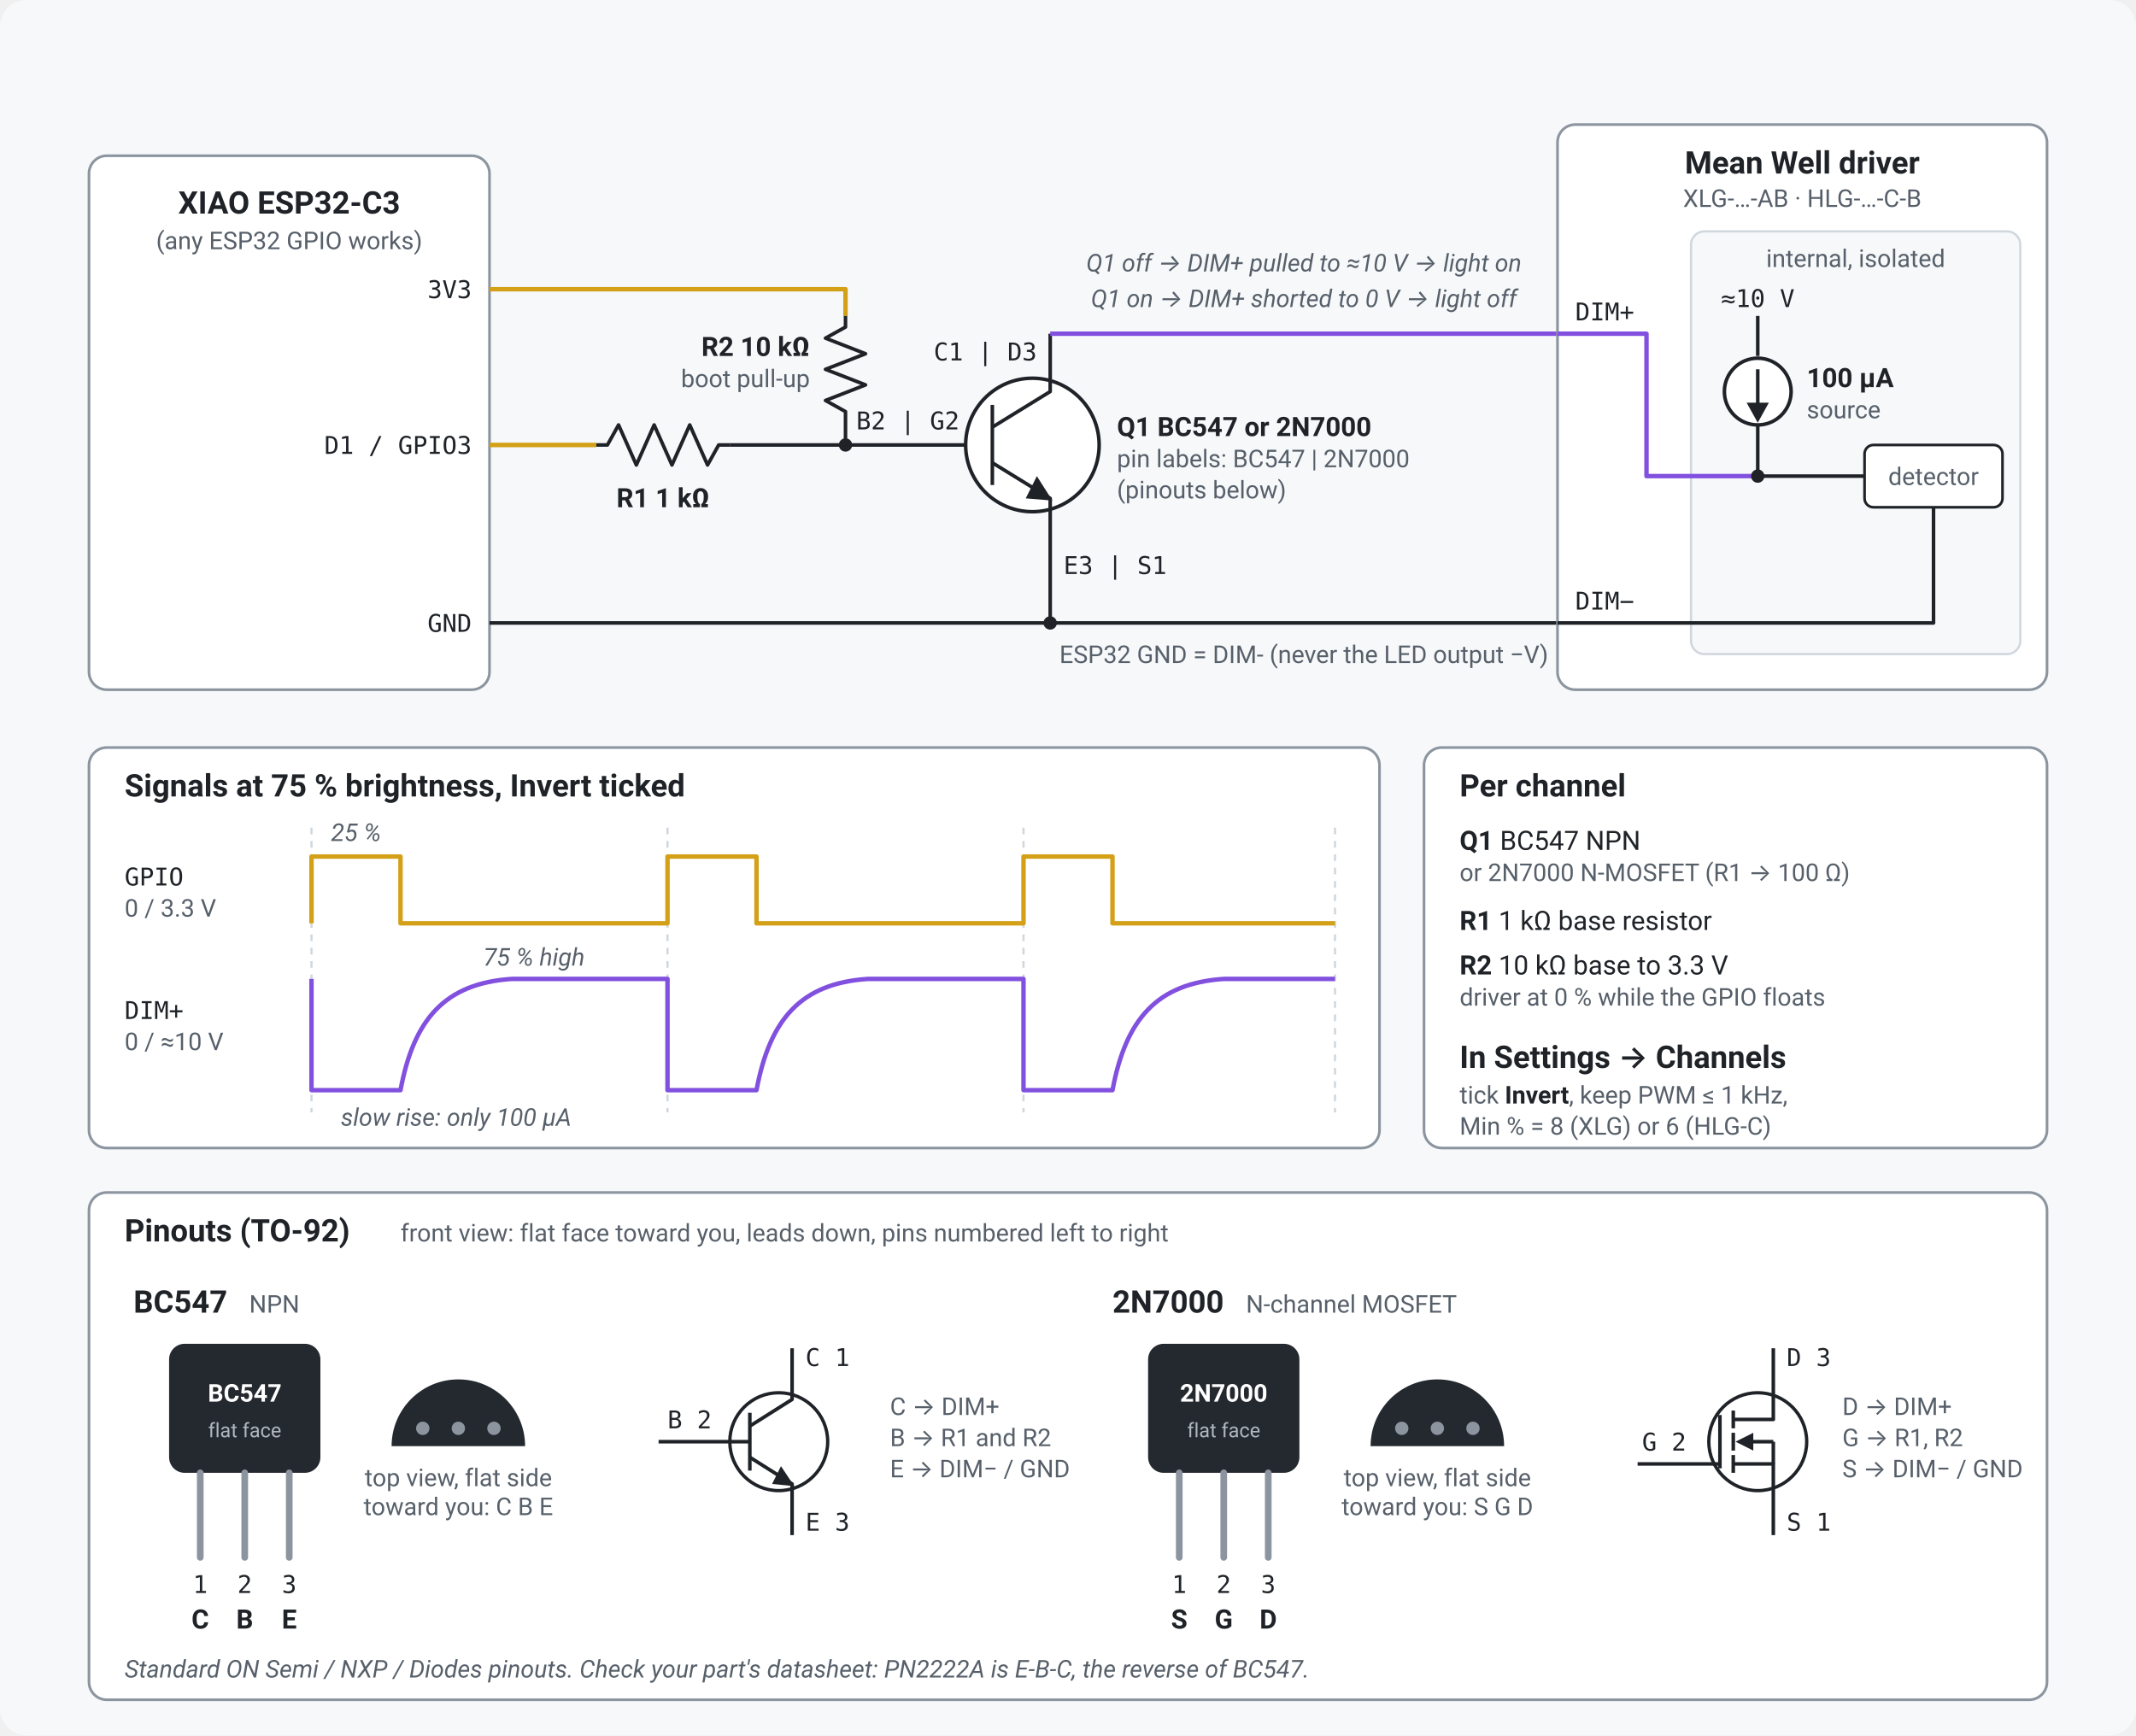
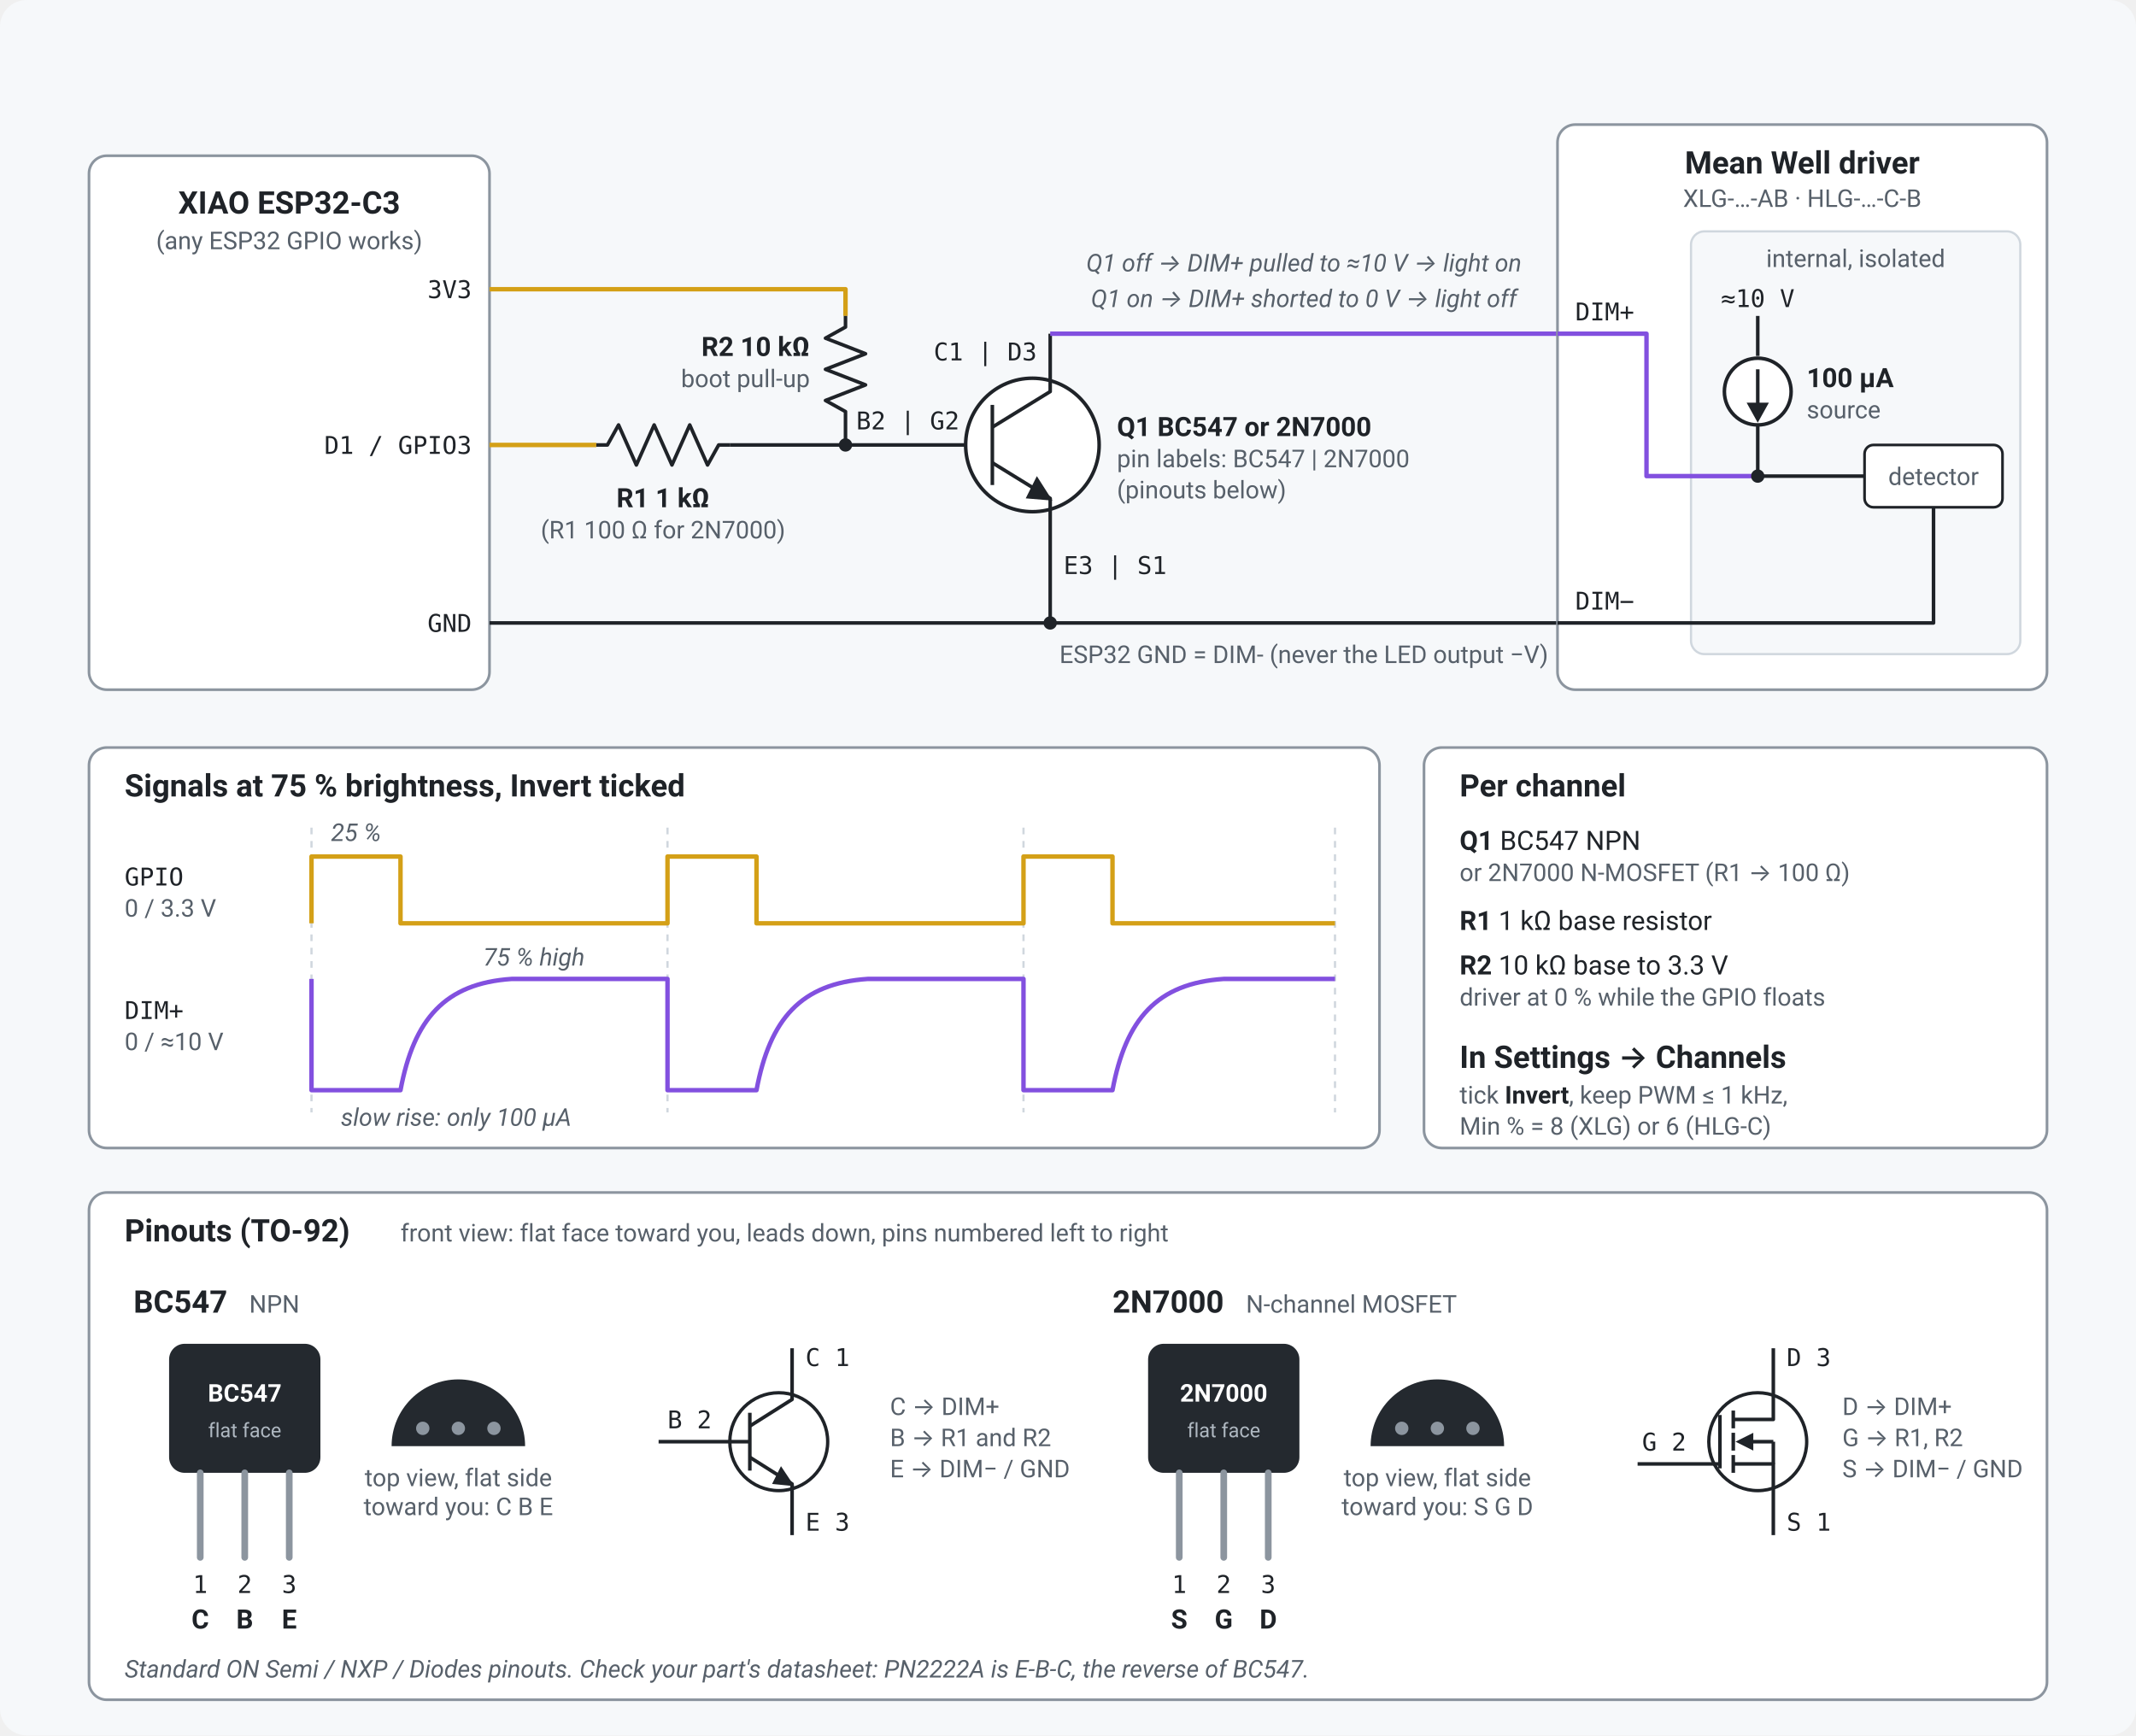
<svg xmlns="http://www.w3.org/2000/svg" width="960" height="780" viewBox="0 0 960 780" font-family="system-ui, -apple-system, Segoe UI, Roboto, sans-serif" font-size="13">
  <defs>
    <style>
      .box{fill:#ffffff;stroke:#8c959f;stroke-width:1.2}
      .inner{fill:#f6f8fa;stroke:#d0d7de;stroke-width:1}
      .t{fill:#1f2328}
      .h{font-weight:600;font-size:14px}
      .s{fill:#57606a;font-size:11px}
      .pin{fill:#1f2328;font-size:11px;font-family:ui-monospace, Consolas, monospace}
      .w{stroke:#1f2328;stroke-width:1.6;fill:none;stroke-linejoin:round}
      .logic{stroke:#d4a017;stroke-width:2;fill:none;stroke-linejoin:round}
      .dim{stroke:#8250df;stroke-width:2;fill:none;stroke-linejoin:round}
      .node{fill:#1f2328}
      .note{fill:#57606a;font-size:11px;font-style:italic}
      .grid{stroke:#d0d7de;stroke-width:1;stroke-dasharray:3 3}
    </style>
  </defs>
  <rect width="960" height="780" fill="#f6f8fa" rx="12" />
  <rect class="box" x="40" y="70" width="180" height="240" rx="8" />
  <text class="t h" x="130" y="96" text-anchor="middle">XIAO ESP32-C3</text>
  <text class="s" x="130" y="112" text-anchor="middle">(any ESP32 GPIO works)</text>
  <text class="pin" x="212" y="134" text-anchor="end">3V3</text>
  <text class="pin" x="212" y="204" text-anchor="end">D1 / GPIO3</text>
  <text class="pin" x="212" y="284" text-anchor="end">GND</text>
  <path class="logic" d="M220,130 L380,130 L380,142" />
  <polyline class="w" points="380,142 380,147 371,152 389,159 371,166 389,173 371,180 380,185 380,200" />
  <text class="t" x="364" y="160" text-anchor="end" font-weight="600" font-size="12">R2  10 kΩ</text>
  <text class="s" x="364" y="174" text-anchor="end">boot pull-up</text>
  <path class="logic" d="M220,200 L268,200" />
  <polyline class="w" points="268,200 273,200 278,191 286,209 294,191 302,209 310,191 318,209 323,200 328,200" />
  <text class="t" x="298" y="228" text-anchor="middle" font-weight="600" font-size="12">R1  1 kΩ</text>
+   <text class="s" x="298" y="242" text-anchor="middle">(R1 100 Ω for 2N7000)</text>
  <path class="w" d="M328,200 L446,200" />
  <circle class="node" cx="380" cy="200" r="3" />
  <circle cx="464" cy="200" r="30" fill="#ffffff" stroke="#1f2328" stroke-width="1.6" />
  <path class="w" d="M446,182 L446,218" stroke-width="2.4" />
  <path class="w" d="M446,192 L472,176 L472,150" />
  <path class="w" d="M446,208 L472,224 L472,280" />
  <polygon points="473,225 461,224 466,214" fill="#1f2328" />
  <text class="t" x="502" y="196" font-weight="600" font-size="12">Q1  BC547 or 2N7000</text>
  <text class="s" x="502" y="210">pin labels: BC547 | 2N7000</text>
  <text class="s" x="502" y="224">(pinouts below)</text>
  <text class="pin" x="466" y="162" text-anchor="end" fill="#0969da">C1 | D3</text>
  <text class="pin" x="408" y="193" text-anchor="middle" fill="#0969da">B2 | G2</text>
  <text class="pin" x="478" y="258" fill="#0969da">E3 | S1</text>
  <path class="dim" d="M472,150 L700,150" />
  <text class="note" x="586" y="122" text-anchor="middle">Q1 off → DIM+ pulled to ≈10 V → light on</text>
  <text class="note" x="586" y="138" text-anchor="middle">Q1 on → DIM+ shorted to 0 V → light off</text>
  <path class="w" d="M220,280 L700,280" />
  <circle class="node" cx="472" cy="280" r="3" />
  <text class="s" x="586" y="298" text-anchor="middle">ESP32 GND = DIM-  (never the LED output −V)</text>
  <rect class="box" x="700" y="56" width="220" height="254" rx="8" />
  <text class="t h" x="810" y="78" text-anchor="middle">Mean Well driver</text>
  <text class="s" x="810" y="93" text-anchor="middle">XLG-…-AB · HLG-…-C-B</text>
  <text class="pin" x="708" y="144">DIM+</text>
  <text class="pin" x="708" y="274">DIM−</text>
  <rect class="inner" x="760" y="104" width="148" height="190" rx="6" />
  <text class="s" x="834" y="120" text-anchor="middle">internal, isolated</text>
  <text class="pin" x="790" y="138" text-anchor="middle">≈10 V</text>
  <path class="w" d="M790,142 L790,160" />
  <circle cx="790" cy="176" r="15" fill="#ffffff" stroke="#1f2328" stroke-width="1.6" />
  <path class="w" d="M790,166 L790,186" />
  <polygon points="790,190 785,181 795,181" fill="#1f2328" />
  <text class="t" x="812" y="174" font-weight="600" font-size="12">100 µA</text>
  <text class="s" x="812" y="188">source</text>
  <path class="w" d="M790,191 L790,214" />
  <path class="dim" d="M700,150 L740,150 L740,214 L790,214" />
  <circle class="node" cx="790" cy="214" r="3" />
  <path class="w" d="M790,214 L838,214" />
  <rect x="838" y="200" width="62" height="28" rx="4" fill="#ffffff" stroke="#1f2328" stroke-width="1.2" />
  <text class="s" x="869" y="218" text-anchor="middle">detector</text>
  <path class="w" d="M869,228 L869,280 L700,280" />
  <rect class="box" x="40" y="336" width="580" height="180" rx="8" />
  <text class="t h" x="56" y="358">Signals at 75 % brightness, Invert ticked</text>
  <text class="pin" x="56" y="398">GPIO</text>
  <text class="s" x="56" y="412">0 / 3.3 V</text>
  <text class="pin" x="56" y="458">DIM+</text>
  <text class="s" x="56" y="472">0 / ≈10 V</text>
  <path class="grid" d="M140,372 L140,500 M300,372 L300,500 M460,372 L460,500 M600,372 L600,500" />
  <path class="logic" d="M140,415 L140,385 L180,385 L180,415 L300,415 L300,385 L340,385 L340,415 L460,415 L460,385 L500,385 L500,415 L600,415" />
  <path class="dim" d="M140,440 L140,490 L180,490 C186,458 200,442 230,440 L300,440 L300,490 L340,490 C346,458 360,442 390,440 L460,440 L460,490 L500,490 C506,458 520,442 550,440 L600,440" />
  <text class="note" x="160" y="378" text-anchor="middle">25 %</text>
  <text class="note" x="240" y="434" text-anchor="middle">75 % high</text>
  <text class="note" x="205" y="506" text-anchor="middle">slow rise: only 100 µA</text>
  <rect class="box" x="640" y="336" width="280" height="180" rx="8" />
  <text class="t h" x="656" y="358">Per channel</text>
  <text class="t" x="656" y="382" font-size="12">
    <tspan font-weight="600">Q1</tspan>  BC547 NPN</text>
  <text class="s" x="656" y="396">     or 2N7000 N-MOSFET (R1 → 100 Ω)</text>
  <text class="t" x="656" y="418" font-size="12">
    <tspan font-weight="600">R1</tspan>  1 kΩ base resistor</text>
  <text class="t" x="656" y="438" font-size="12">
    <tspan font-weight="600">R2</tspan>  10 kΩ base to 3.3 V</text>
  <text class="s" x="656" y="452">     driver at 0 % while the GPIO floats</text>
  <text class="t h" x="656" y="480" font-size="13">In Settings → Channels</text>
  <text class="s" x="656" y="496">tick <tspan font-weight="600" fill="#1f2328">Invert</tspan>, keep PWM ≤ 1 kHz,</text>
  <text class="s" x="656" y="510">Min % = 8 (XLG) or 6 (HLG-C)</text>
  <rect class="box" x="40" y="536" width="880" height="228" rx="8" />
  <text class="t h" x="56" y="558">Pinouts (TO-92)</text>
  <text class="s" x="180" y="558">front view: flat face toward you, leads down, pins numbered left to right</text>
  <text class="t h" x="60" y="590">BC547</text>
  <text class="s" x="112" y="590">NPN</text>
  <rect x="76" y="604" width="68" height="58" rx="7" fill="#24292f" />
  <text x="110" y="630" text-anchor="middle" font-size="11" font-weight="600" fill="#ffffff">BC547</text>
  <text x="110" y="646" text-anchor="middle" font-size="9" fill="#afb8c1">flat face</text>
  <path d="M90,662 L90,700 M110,662 L110,700 M130,662 L130,700" stroke="#8c959f" stroke-width="3" stroke-linecap="round" />
  <text class="pin" x="90" y="716" text-anchor="middle">1</text>
  <text class="pin" x="110" y="716" text-anchor="middle">2</text>
  <text class="pin" x="130" y="716" text-anchor="middle">3</text>
  <text class="t" x="90" y="732" text-anchor="middle" font-weight="600" font-size="12">C</text>
  <text class="t" x="110" y="732" text-anchor="middle" font-weight="600" font-size="12">B</text>
  <text class="t" x="130" y="732" text-anchor="middle" font-weight="600" font-size="12">E</text>
  <path d="M176,664 L236,664 A30,30 0 0 0 176,664 Z" fill="#24292f" transform="translate(0,-14)" />
  <circle cx="190" cy="642" r="3" fill="#8c959f" />
  <circle cx="206" cy="642" r="3" fill="#8c959f" />
  <circle cx="222" cy="642" r="3" fill="#8c959f" />
  <text class="s" x="206" y="668" text-anchor="middle">top view, flat side</text>
  <text class="s" x="206" y="681" text-anchor="middle">toward you: C B E</text>
  <circle cx="350" cy="648" r="22" fill="#ffffff" stroke="#1f2328" stroke-width="1.5" />
  <path class="w" d="M337,635 L337,661" stroke-width="2.2" />
  <path class="w" d="M296,648 L337,648" />
  <path class="w" d="M337,641 L356,629 L356,606" />
  <path class="w" d="M337,655 L356,667 L356,690" />
  <polygon points="357,668 347,667 351,659" fill="#1f2328" />
  <text class="pin" x="300" y="642" fill="#0969da">B 2</text>
  <text class="pin" x="362" y="614" fill="#0969da">C 1</text>
  <text class="pin" x="362" y="688" fill="#0969da">E 3</text>
  <text class="s" x="400" y="636">C → DIM+</text>
  <text class="s" x="400" y="650">B → R1 and R2</text>
  <text class="s" x="400" y="664">E → DIM− / GND</text>
  <text class="t h" x="500" y="590">2N7000</text>
  <text class="s" x="560" y="590">N-channel MOSFET</text>
  <rect x="516" y="604" width="68" height="58" rx="7" fill="#24292f" />
  <text x="550" y="630" text-anchor="middle" font-size="11" font-weight="600" fill="#ffffff">2N7000</text>
  <text x="550" y="646" text-anchor="middle" font-size="9" fill="#afb8c1">flat face</text>
  <path d="M530,662 L530,700 M550,662 L550,700 M570,662 L570,700" stroke="#8c959f" stroke-width="3" stroke-linecap="round" />
  <text class="pin" x="530" y="716" text-anchor="middle">1</text>
  <text class="pin" x="550" y="716" text-anchor="middle">2</text>
  <text class="pin" x="570" y="716" text-anchor="middle">3</text>
  <text class="t" x="530" y="732" text-anchor="middle" font-weight="600" font-size="12">S</text>
  <text class="t" x="550" y="732" text-anchor="middle" font-weight="600" font-size="12">G</text>
  <text class="t" x="570" y="732" text-anchor="middle" font-weight="600" font-size="12">D</text>
  <path d="M616,664 L676,664 A30,30 0 0 0 616,664 Z" fill="#24292f" transform="translate(0,-14)" />
  <circle cx="630" cy="642" r="3" fill="#8c959f" />
  <circle cx="646" cy="642" r="3" fill="#8c959f" />
  <circle cx="662" cy="642" r="3" fill="#8c959f" />
  <text class="s" x="646" y="668" text-anchor="middle">top view, flat side</text>
  <text class="s" x="646" y="681" text-anchor="middle">toward you: S G D</text>
  <circle cx="790" cy="648" r="22" fill="#ffffff" stroke="#1f2328" stroke-width="1.5" />
  <path class="w" d="M736,658 L773,658 M773,636 L773,660" />
  <path class="w" d="M779,634 L779,642 M779,644 L779,652 M779,654 L779,662" stroke-width="2.2" />
  <path class="w" d="M779,638 L797,638 L797,606" />
  <path class="w" d="M779,658 L797,658 L797,690" />
  <path class="w" d="M797,648 L785,648 M797,648 L797,658" />
  <polygon points="780,648 788,644 788,652" fill="#1f2328" />
  <text class="pin" x="738" y="652" fill="#0969da">G 2</text>
  <text class="pin" x="803" y="614" fill="#0969da">D 3</text>
  <text class="pin" x="803" y="688" fill="#0969da">S 1</text>
  <text class="s" x="828" y="636">D → DIM+</text>
  <text class="s" x="828" y="650">G → R1, R2</text>
  <text class="s" x="828" y="664">S → DIM− / GND</text>
  <text class="note" x="56" y="754">Standard ON Semi / NXP / Diodes pinouts. Check your part's datasheet: PN2222A is E-B-C, the reverse of BC547.</text>
</svg>
